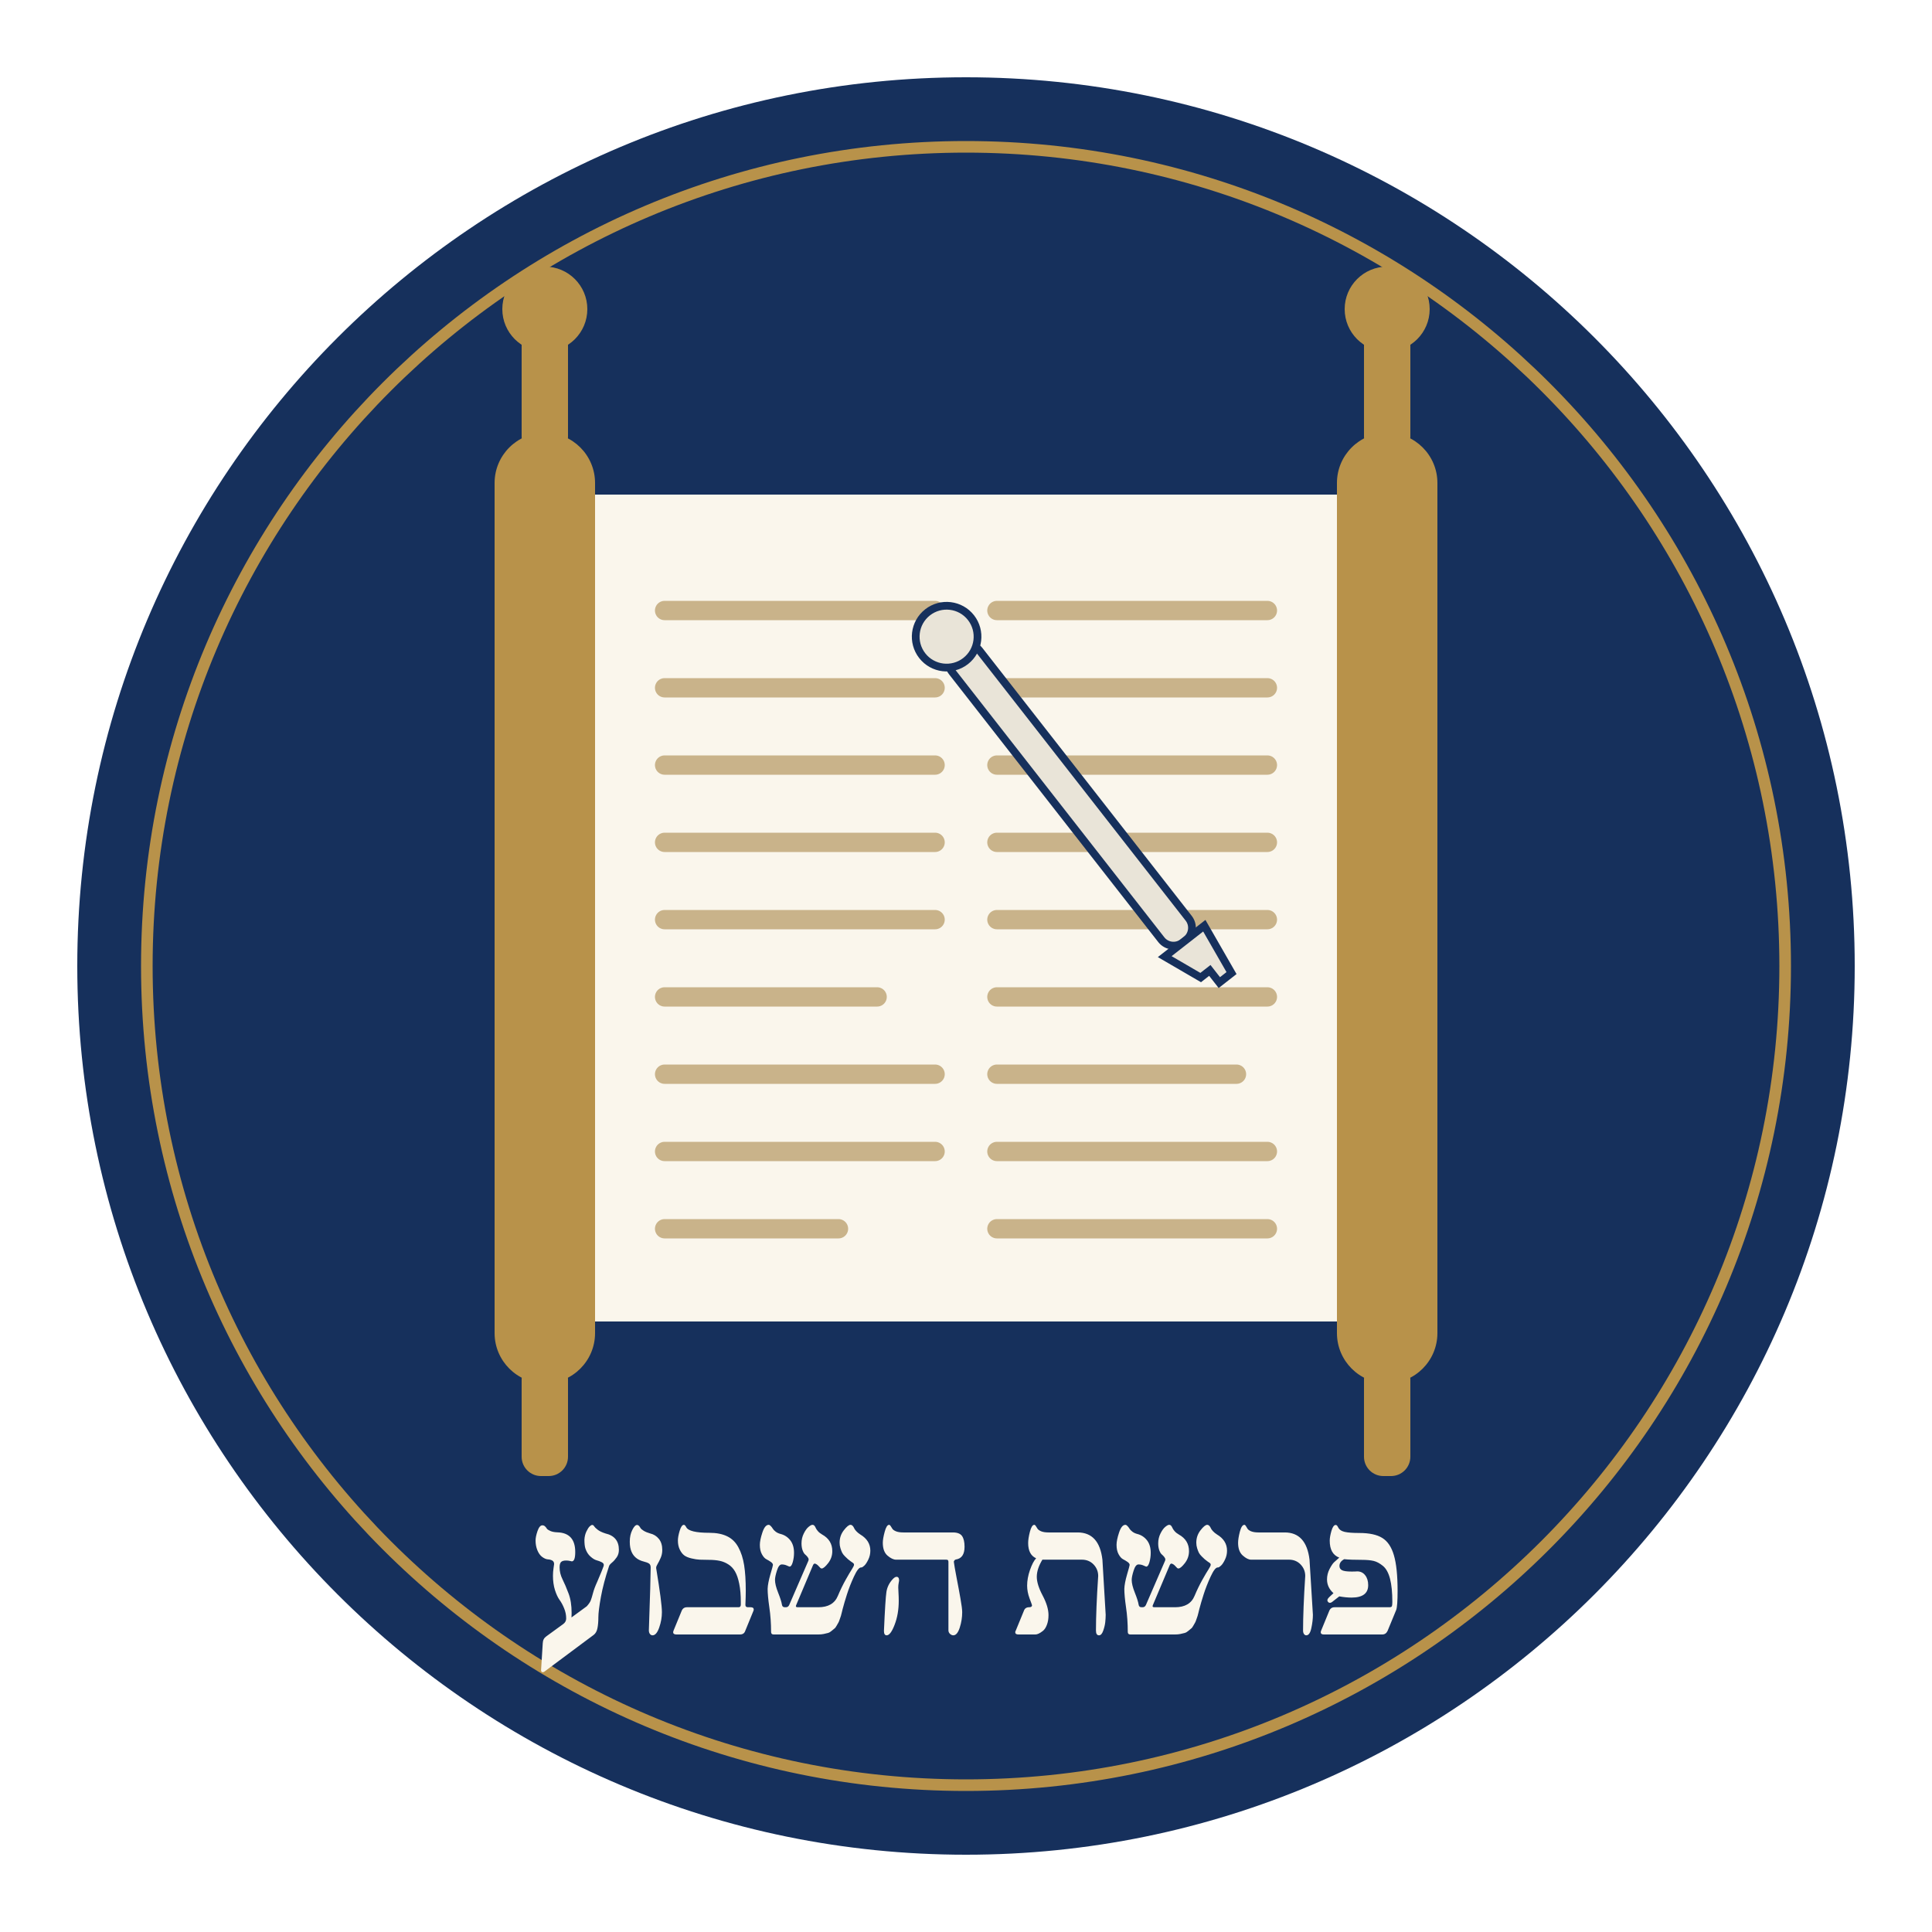
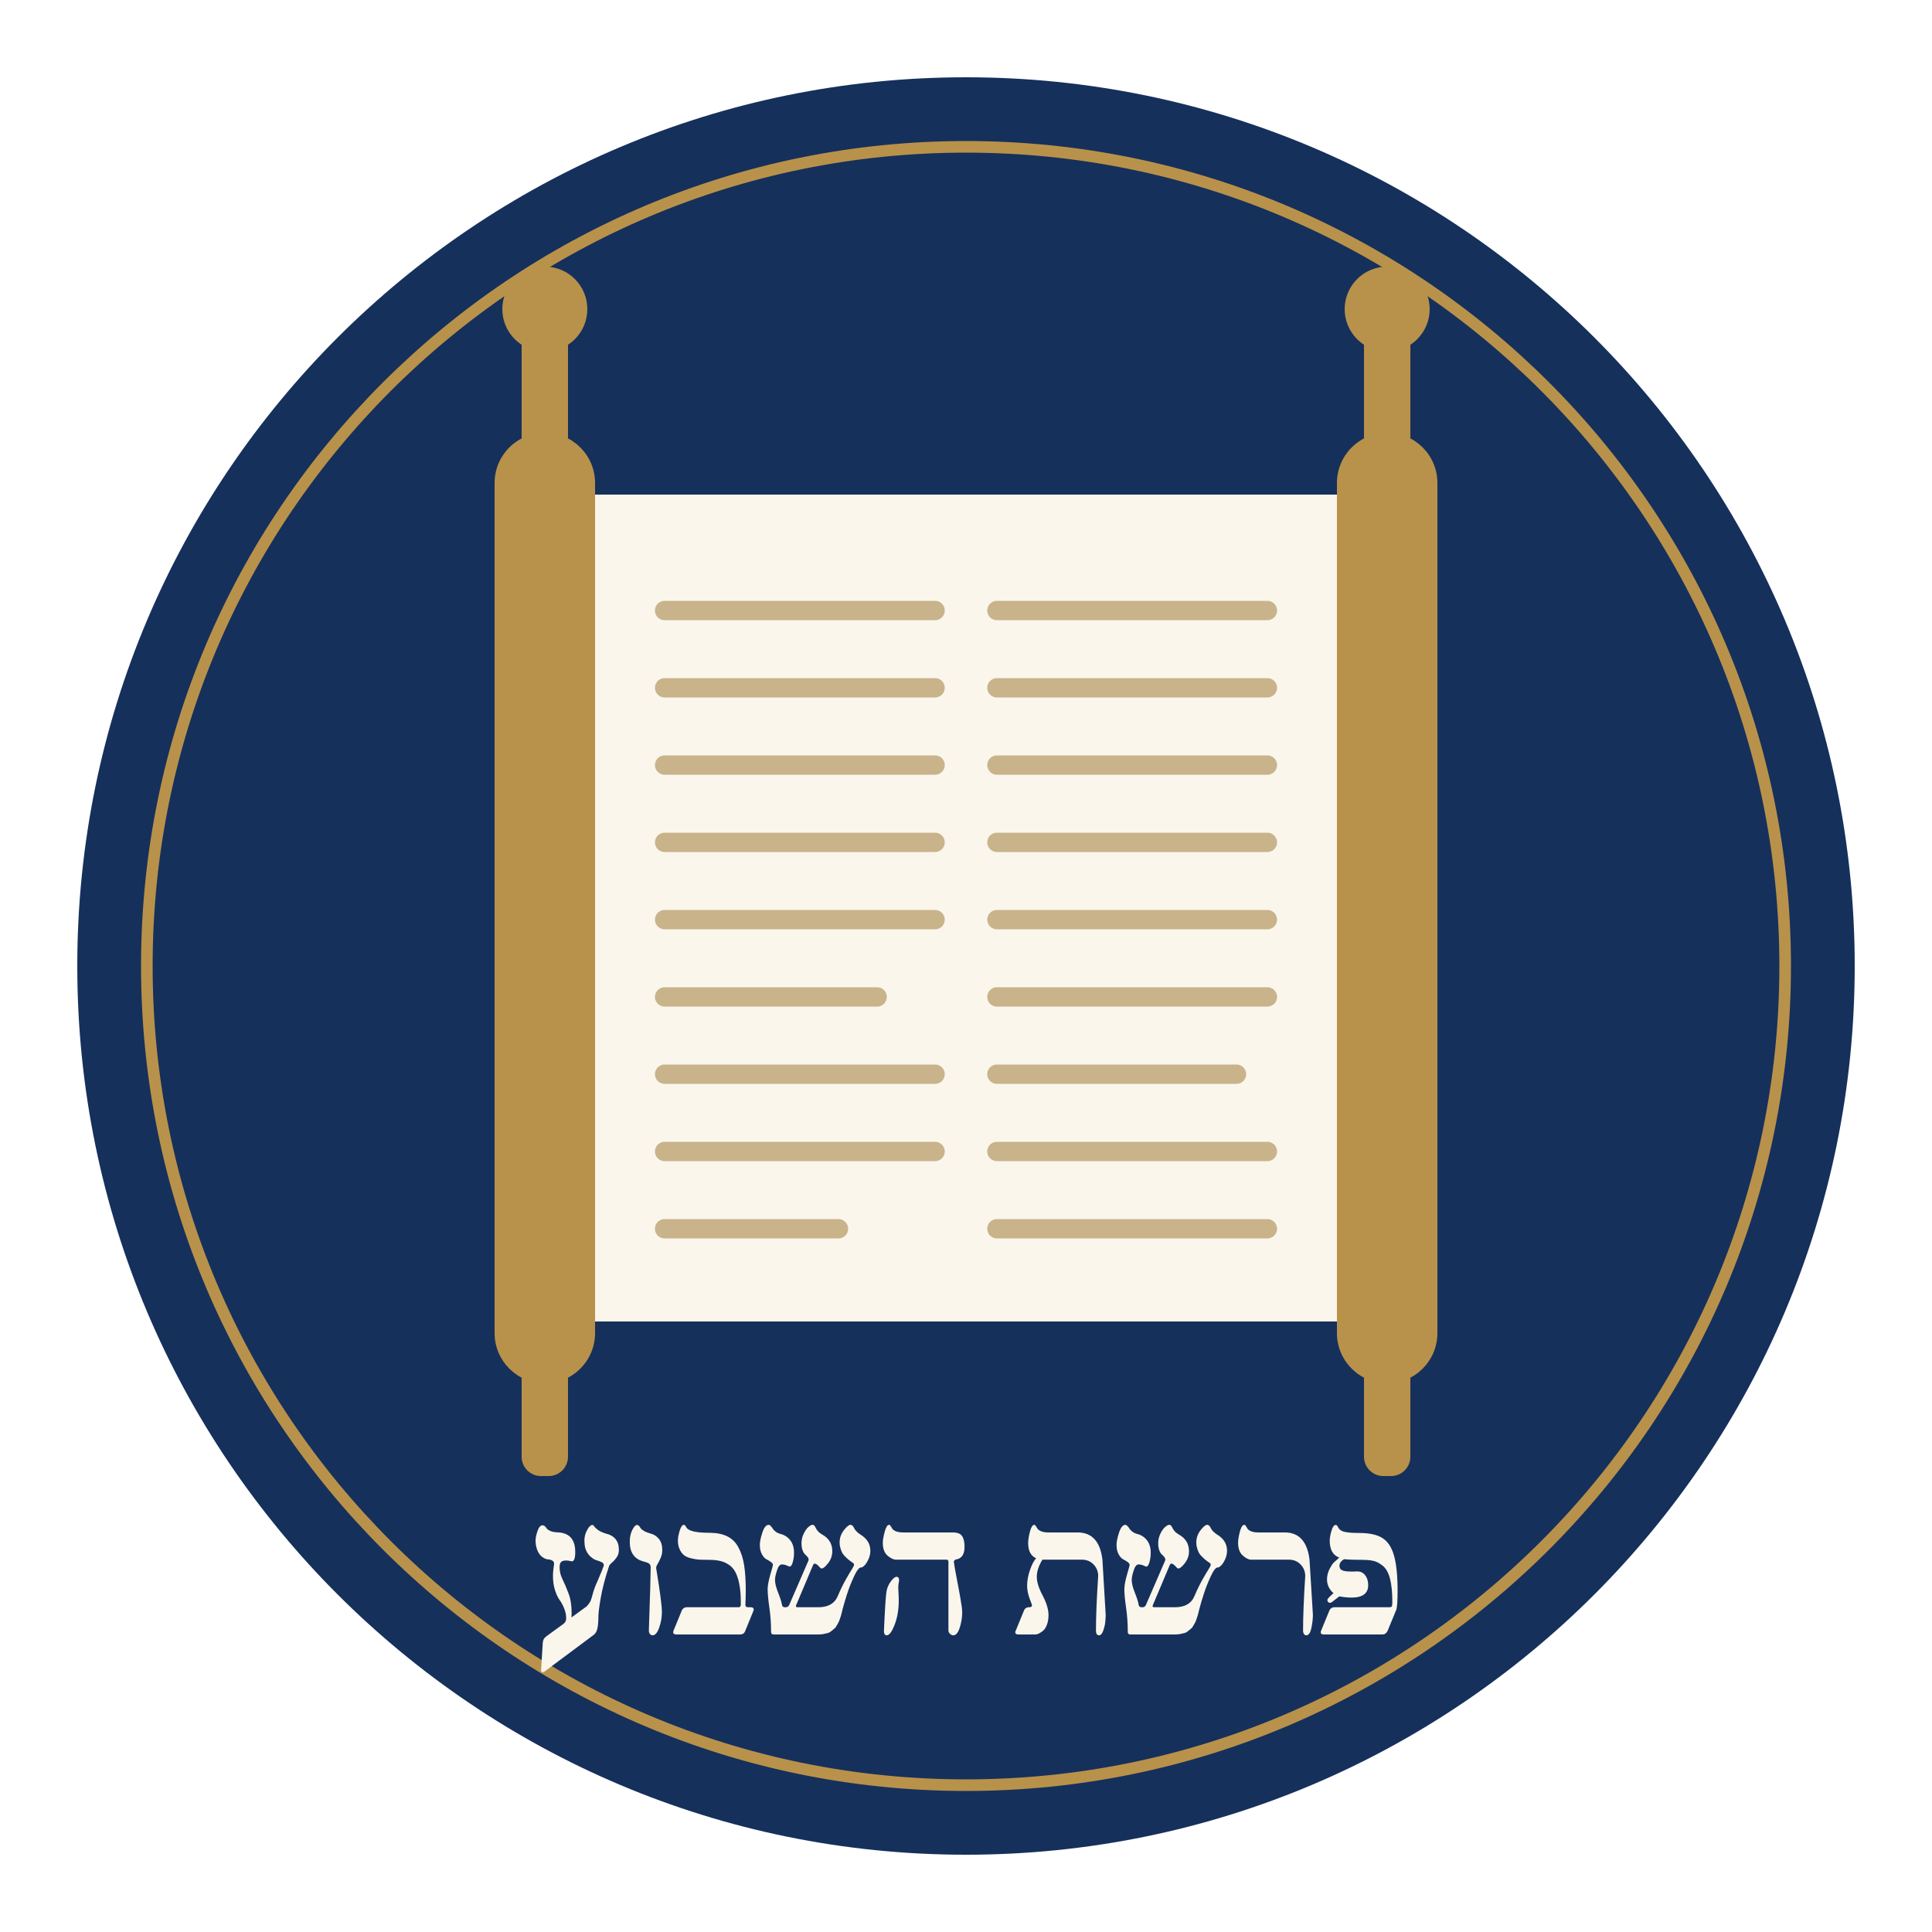
<svg xmlns="http://www.w3.org/2000/svg" viewBox="0 0 500 500" role="img" aria-label="פרשת השבוע">
  <circle cx="250" cy="250" r="230" fill="#16305c" />
  <circle cx="250" cy="250" r="212" fill="none" stroke="#b8924a" stroke-width="3" />
  <rect x="150" y="128" width="200" height="214" fill="#faf6ec" />
  <g stroke="#c9b38a" stroke-width="5" stroke-linecap="round">
    <path d="M172 158h70M172 178h70M172 198h70M172 218h70M172 238h70M172 258h55M172 278h70M172 298h70M172 318h45" />
    <path d="M258 158h70M258 178h70M258 198h70M258 218h70M258 238h70M258 258h70M258 278h62M258 298h70M258 318h70" />
  </g>
  <g fill="#b8924a">
    <rect x="128" y="112" width="26" height="246" rx="13" />
    <rect x="346" y="112" width="26" height="246" rx="13" />
    <rect x="135" y="84" width="12" height="34" rx="5" />
    <rect x="353" y="84" width="12" height="34" rx="5" />
    <rect x="135" y="352" width="12" height="30" rx="5" />
    <rect x="353" y="352" width="12" height="30" rx="5" />
    <circle cx="141" cy="80" r="11" />
    <circle cx="359" cy="80" r="11" />
  </g>
-   <g transform="rotate(-38 300 236)">
-     <rect x="296" y="150" width="9" height="96" rx="4" fill="#e9e4d8" stroke="#16305c" stroke-width="2" />
-     <circle cx="300.5" cy="146" r="8" fill="#e9e4d8" stroke="#16305c" stroke-width="2" />
-     <path d="M294 246 h13 l-2 14 h-4 v-4 h-3 z" fill="#e9e4d8" stroke="#16305c" stroke-width="2" />
-   </g>
  <text x="250" y="423" text-anchor="middle" font-family="'Frank Ruhl Libre','David Libre','David',serif" font-weight="900" font-size="44" fill="#faf6ec">פרשת השבוע</text>
</svg>
